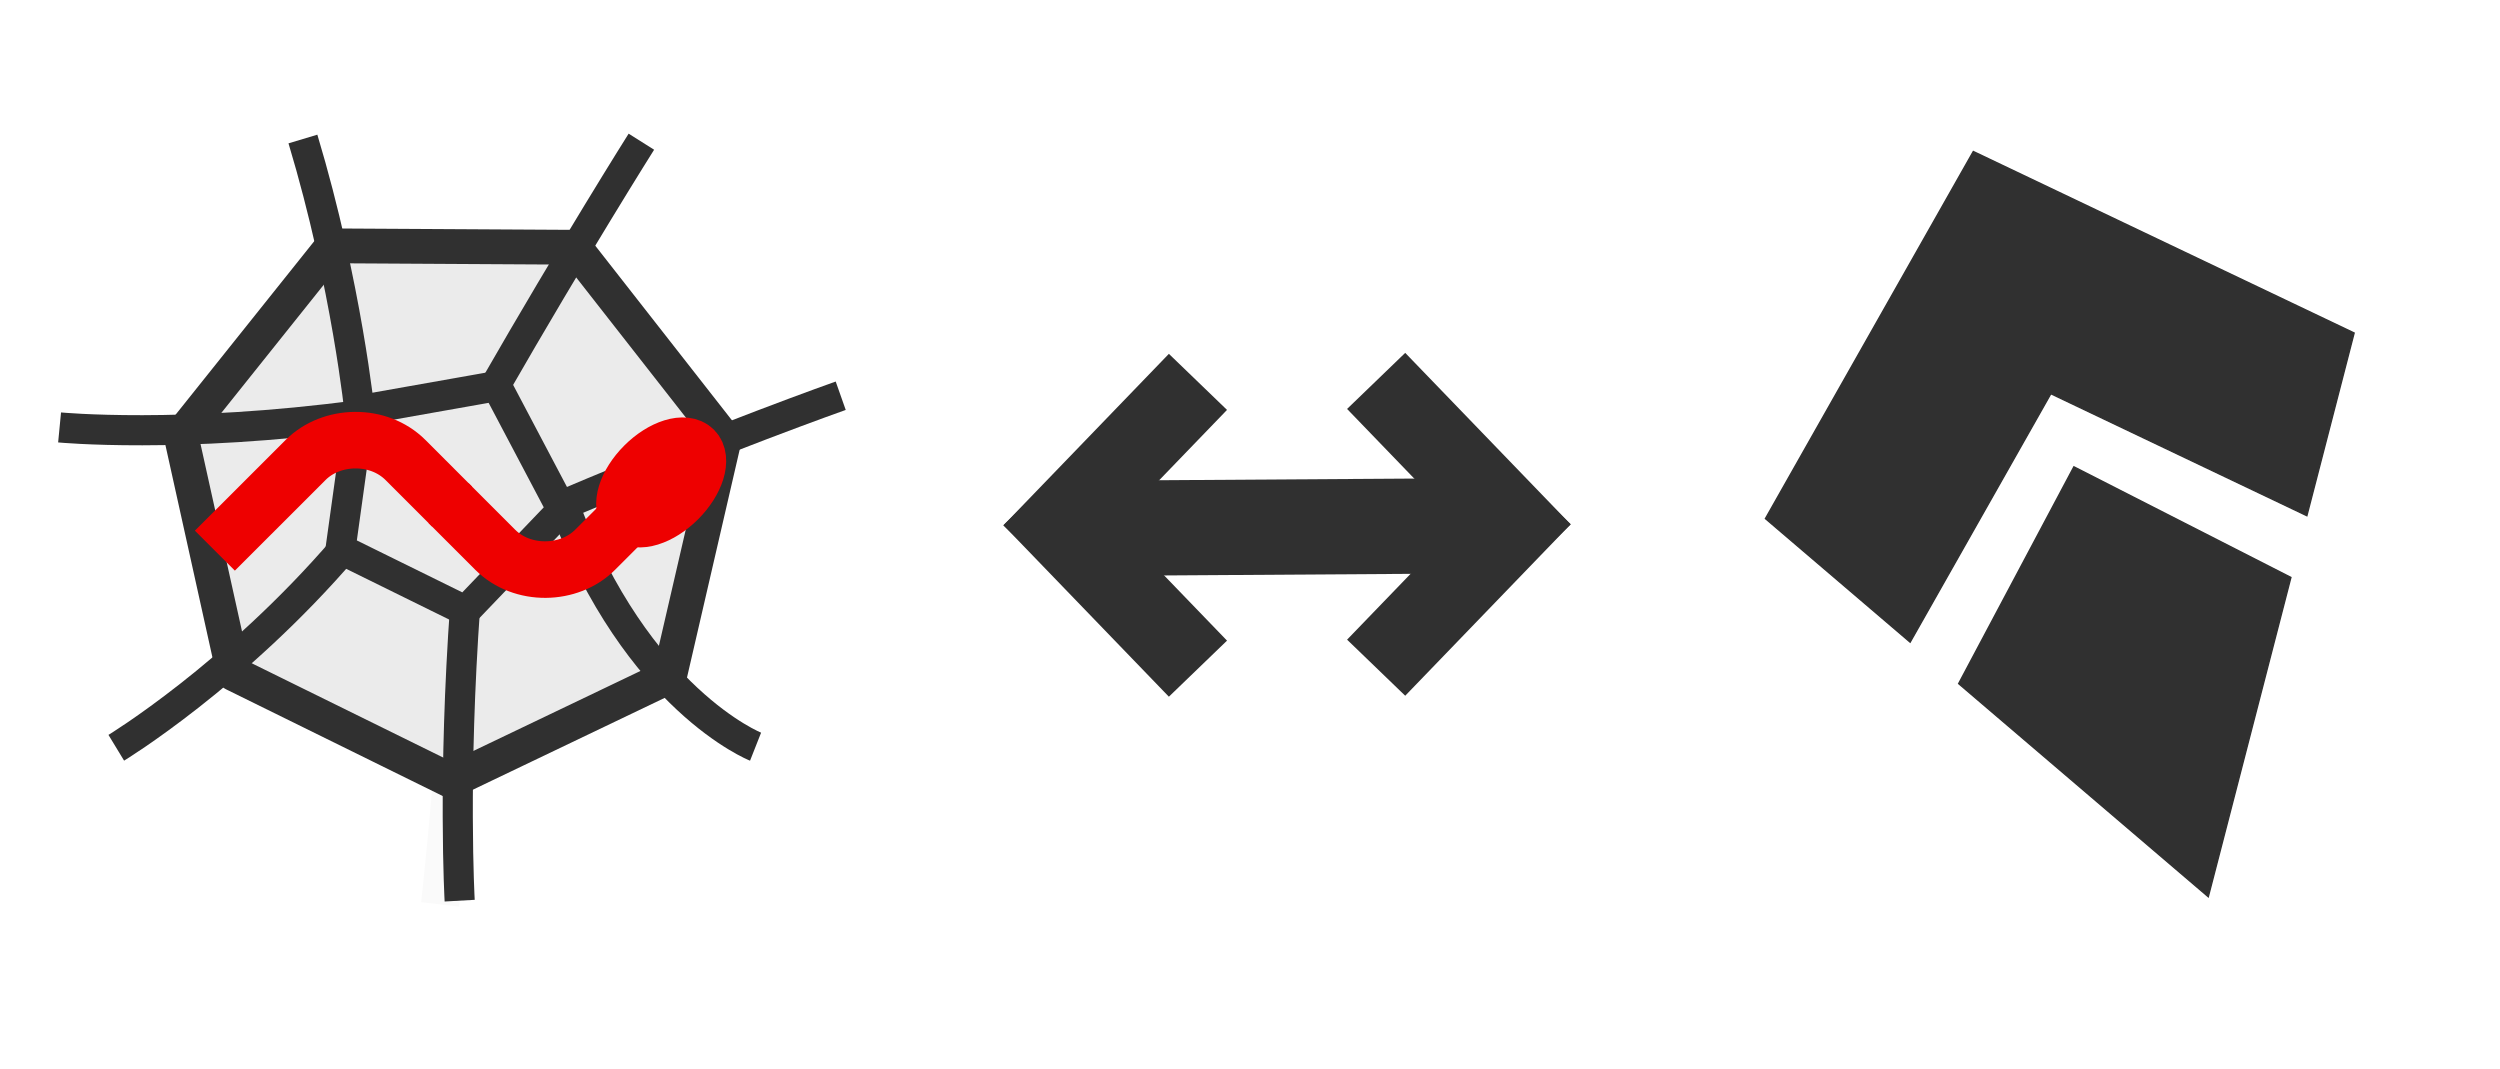
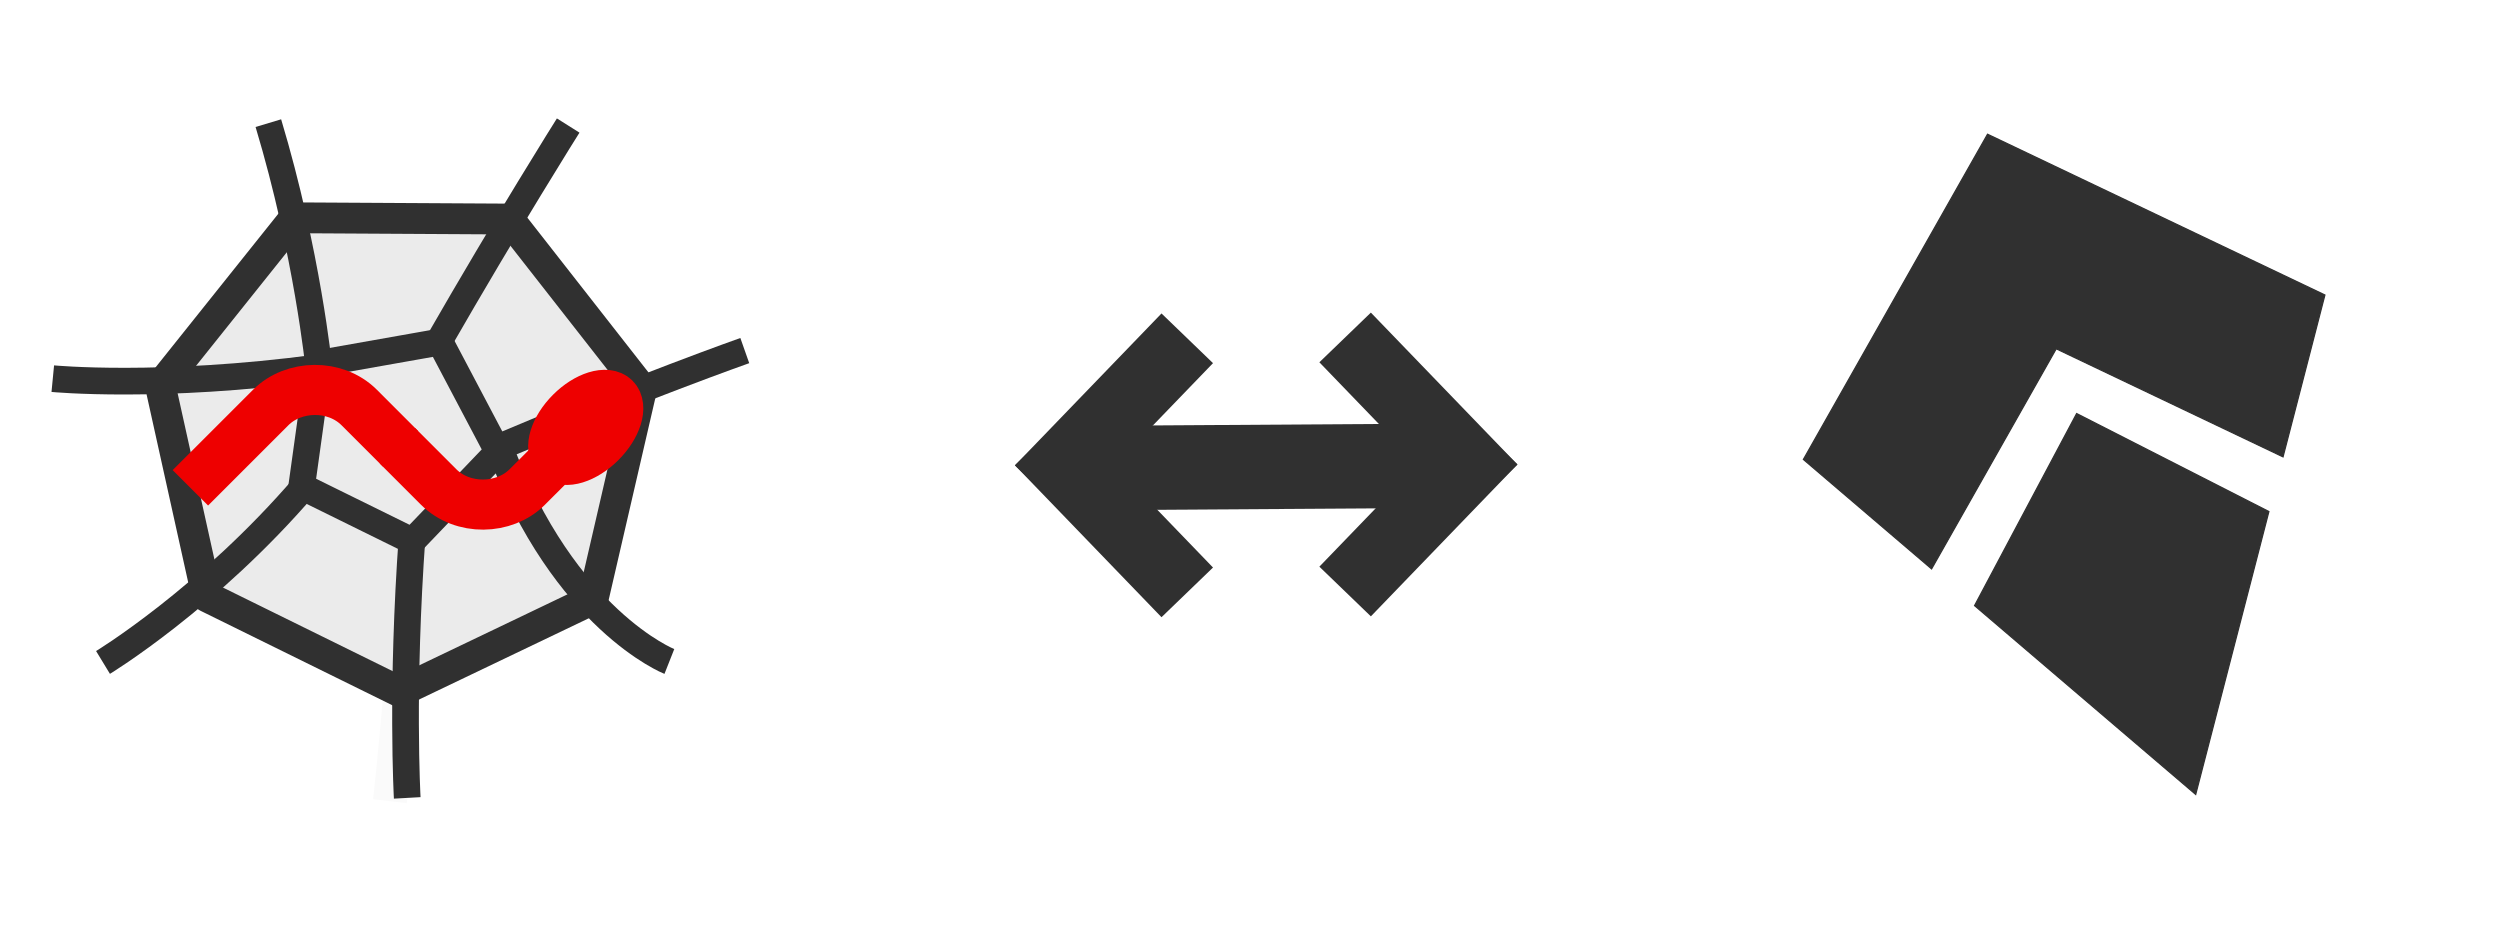
- <svg xmlns="http://www.w3.org/2000/svg" xmlns:xlink="http://www.w3.org/1999/xlink" version="1.0" width="351.569" height="150.312" id="svg2">
+ <svg xmlns="http://www.w3.org/2000/svg" xmlns:xlink="http://www.w3.org/1999/xlink" version="1.0" width="10.5cm" height="3.977cm" id="svg2">
  <defs id="defs4">
    <linearGradient id="linearGradient3350">
      <stop style="stop-color:#00cb2b;stop-opacity:0.248;" offset="0" id="stop3352" />
      <stop style="stop-color:#00cb2b;stop-opacity:1;" offset="1" id="stop3354" />
    </linearGradient>
    <linearGradient id="linearGradient3342">
      <stop style="stop-color:#005a85;stop-opacity:1;" offset="0" id="stop3344" />
      <stop style="stop-color:#005a85;stop-opacity:0.752;" offset="1" id="stop3346" />
    </linearGradient>
    <linearGradient id="linearGradient3310">
      <stop id="stop3312" offset="0" style="stop-color:#ae0202;stop-opacity:1;" />
      <stop id="stop3314" offset="1" style="stop-color:#e39494;stop-opacity:1;" />
    </linearGradient>
    <linearGradient id="linearGradient2795">
      <stop style="stop-color:#b8b8b8;stop-opacity:0.498" offset="0" id="stop2797" />
      <stop style="stop-color:#7f7f7f;stop-opacity:0" offset="1" id="stop2799" />
    </linearGradient>
    <linearGradient id="linearGradient2787">
      <stop style="stop-color:#7f7f7f;stop-opacity:0.5" offset="0" id="stop2789" />
      <stop style="stop-color:#7f7f7f;stop-opacity:0" offset="1" id="stop2791" />
    </linearGradient>
    <linearGradient id="linearGradient3676">
      <stop style="stop-color:#b2b2b2;stop-opacity:0.5" offset="0" id="stop3678" />
      <stop style="stop-color:#b3b3b3;stop-opacity:0" offset="1" id="stop3680" />
    </linearGradient>
    <linearGradient id="linearGradient3236">
      <stop style="stop-color:#f4f4f4;stop-opacity:1" offset="0" id="stop3244" />
      <stop style="stop-color:#ffffff;stop-opacity:1" offset="1" id="stop3240" />
    </linearGradient>
    <linearGradient id="linearGradient4671">
      <stop style="stop-color:#ffd43b;stop-opacity:1" offset="0" id="stop4673" />
      <stop style="stop-color:#ffe873;stop-opacity:1" offset="1" id="stop4675" />
    </linearGradient>
    <linearGradient id="linearGradient4689">
      <stop style="stop-color:#5a9fd4;stop-opacity:1" offset="0" id="stop4691" />
      <stop style="stop-color:#306998;stop-opacity:1" offset="1" id="stop4693" />
    </linearGradient>
    <linearGradient x1="224.24" y1="144.757" x2="-65.309" y2="144.757" id="linearGradient2987" xlink:href="#linearGradient4671" gradientUnits="userSpaceOnUse" gradientTransform="translate(100.2702,99.61116)" />
    <linearGradient x1="172.942" y1="77.476" x2="26.67" y2="76.313" id="linearGradient2990" xlink:href="#linearGradient4689" gradientUnits="userSpaceOnUse" gradientTransform="translate(100.2702,99.61116)" />
    <linearGradient x1="172.942" y1="77.476" x2="26.67" y2="76.313" id="linearGradient2587" xlink:href="#linearGradient4689" gradientUnits="userSpaceOnUse" gradientTransform="translate(100.2702,99.61116)" />
    <linearGradient x1="224.24" y1="144.757" x2="-65.309" y2="144.757" id="linearGradient2589" xlink:href="#linearGradient4671" gradientUnits="userSpaceOnUse" gradientTransform="translate(100.2702,99.61116)" />
    <linearGradient x1="172.942" y1="77.476" x2="26.67" y2="76.313" id="linearGradient2248" xlink:href="#linearGradient4689" gradientUnits="userSpaceOnUse" gradientTransform="translate(100.2702,99.61116)" />
    <linearGradient x1="224.24" y1="144.757" x2="-65.309" y2="144.757" id="linearGradient2250" xlink:href="#linearGradient4671" gradientUnits="userSpaceOnUse" gradientTransform="translate(100.2702,99.61116)" />
    <linearGradient x1="224.24" y1="144.757" x2="-65.309" y2="144.757" id="linearGradient2255" xlink:href="#linearGradient4671" gradientUnits="userSpaceOnUse" gradientTransform="matrix(0.562541,0,0,0.567972,-11.5974,-7.60954)" />
    <linearGradient x1="172.942" y1="76.176" x2="26.67" y2="76.313" id="linearGradient2258" xlink:href="#linearGradient4689" gradientUnits="userSpaceOnUse" gradientTransform="matrix(0.562541,0,0,0.567972,-11.5974,-7.60954)" />
    <radialGradient cx="61.519" cy="132.286" r="29.037" fx="61.519" fy="132.286" id="radialGradient2801" xlink:href="#linearGradient2795" gradientUnits="userSpaceOnUse" gradientTransform="matrix(1,0,0,0.177966,0,108.7434)" />
    <linearGradient x1="150.961" y1="192.352" x2="112.031" y2="137.273" id="linearGradient1475" xlink:href="#linearGradient4671" gradientUnits="userSpaceOnUse" gradientTransform="matrix(0.562541,0,0,0.567972,-9.399749,-5.305317)" />
    <linearGradient x1="26.649" y1="20.604" x2="135.665" y2="114.398" id="linearGradient1478" xlink:href="#linearGradient4689" gradientUnits="userSpaceOnUse" gradientTransform="matrix(0.562541,0,0,0.567972,-9.399749,-5.305317)" />
    <radialGradient cx="61.519" cy="132.286" r="29.037" fx="61.519" fy="132.286" id="radialGradient1480" xlink:href="#linearGradient2795" gradientUnits="userSpaceOnUse" gradientTransform="matrix(2.382716e-8,-0.296405,1.43676,4.683673e-7,-128.544,150.5202)" />
    <radialGradient xlink:href="#linearGradient2795" id="radialGradient2421" gradientUnits="userSpaceOnUse" gradientTransform="matrix(1.7490565e-8,-0.239947,1.054668,3.7915457e-7,-78.10943,148.8591)" cx="61.519" cy="132.286" fx="61.519" fy="132.286" r="29.037" />
  </defs>
  <g transform="matrix(0.5504985,1.1233001e-4,-1.1233001e-4,0.5504985,-307.647,-456.8417)" id="g5145">
    <g id="g880" transform="matrix(0.7695889,0,0,0.7695889,138.3203,216.9731)">
      <path transform="matrix(1.816535,-3.7066661e-4,3.7066661e-4,1.816535,559.021,829.7551)" id="path3535" d="M 78.263,93.161 C 75.599,130.047 73.627,146.812 73.627,146.812" style="fill:none;fill-rule:evenodd;stroke:#fafafa;stroke-width:7;stroke-linecap:butt;stroke-linejoin:miter;stroke-miterlimit:4;stroke-dasharray:none;stroke-opacity:1" />
      <path transform="matrix(1.474825,-0.1031298,0.1040031,1.487313,660.2354,896.3194)" d="M 52.906,-8.46 83.496,36.406 67.49,88.296 16.941,108.135 -30.086,80.983 -38.179,27.288 -1.244,-12.518 Z" id="path2747-5" style="fill:#ebebeb;fill-opacity:1;stroke:#303030;stroke-width:7.746;stroke-linecap:round;stroke-linejoin:round;stroke-miterlimit:4;stroke-dasharray:none;stroke-opacity:1" />
      <path transform="matrix(0.6261342,-0.04378356,0.04415431,0.631436,678.824,932.0146)" d="M 52.906,-8.46 82.827,58.743 28.159,107.967 -35.549,71.185 -20.254,-0.771 Z" id="path3527-9" style="fill:#ebebeb;fill-opacity:1;stroke:#303030;stroke-width:15.865;stroke-linecap:round;stroke-linejoin:round;stroke-miterlimit:4;stroke-dasharray:none;stroke-opacity:1" />
      <path id="path3529-3" d="m 647.216,842.365 c 14.642,48.678 18.939,91.62 18.939,91.62" style="fill:none;fill-rule:evenodd;stroke:#303030;stroke-width:10;stroke-linecap:butt;stroke-linejoin:miter;stroke-miterlimit:4;stroke-dasharray:none;stroke-opacity:1" />
      <path id="path3531-1" d="m 710.389,925.425 c 26.805,-46.707 49.173,-82.188 49.173,-82.188" style="fill:none;fill-rule:evenodd;stroke:#303030;stroke-width:10;stroke-linecap:butt;stroke-linejoin:miter;stroke-miterlimit:4;stroke-dasharray:none;stroke-opacity:1" />
      <path id="path3533-7" d="m 825.748,927.548 c 0,0 -39.337,13.884 -91.907,36.149 24.445,64.866 63.669,80.347 63.669,80.347" style="fill:none;fill-rule:evenodd;stroke:#303030;stroke-width:10;stroke-linecap:butt;stroke-linejoin:miter;stroke-miterlimit:4;stroke-dasharray:none;stroke-opacity:1" />
      <path id="path3535-4" d="m 701.151,996.6 c -4.166,57.699 -1.852,98.579 -1.852,98.579" style="fill:none;fill-rule:evenodd;stroke:#303030;stroke-width:10;stroke-linecap:butt;stroke-linejoin:miter;stroke-miterlimit:4;stroke-dasharray:none;stroke-opacity:1" />
      <path id="path3537-3" d="m 661.037,978.082 c -36.396,42.457 -75.734,66.368 -75.734,66.368" style="fill:none;fill-rule:evenodd;stroke:#303030;stroke-width:10;stroke-linecap:butt;stroke-linejoin:miter;stroke-miterlimit:4;stroke-dasharray:none;stroke-opacity:1" />
      <path id="path3539-3" d="m 666.155,933.985 c -59.582,7.994 -99.691,4.137 -99.691,4.137" style="fill:none;fill-rule:evenodd;stroke:#303030;stroke-width:10;stroke-linecap:butt;stroke-linejoin:miter;stroke-miterlimit:4;stroke-dasharray:none;stroke-opacity:1" />
      <g transform="matrix(1.564234,0,0,1.564234,600.2278,869.5314)" id="g3541-0">
        <path id="path2473-2" d="M 11.376,69.99 30.638,50.728 c 5.457,-5.457 15.437,-5.727 21.195,0.031 l 9.872,9.872" style="fill:none;fill-opacity:1;fill-rule:evenodd;stroke:#ee0000;stroke-width:12;stroke-linecap:butt;stroke-linejoin:miter;stroke-miterlimit:4;stroke-dasharray:none;stroke-opacity:1" />
        <path id="path3290-82" d="M 111.304,50.543 92.041,69.805 c -5.457,5.457 -15.437,5.727 -21.195,-0.031 l -9.872,-9.872" style="fill:none;fill-opacity:1;fill-rule:evenodd;stroke:#ee0000;stroke-width:12;stroke-linecap:butt;stroke-linejoin:miter;stroke-miterlimit:4;stroke-dasharray:none;stroke-opacity:1" />
        <ellipse ry="10.809" rx="5.927" cy="45.035" cx="96.582" transform="matrix(0.6055665,0.6055665,-0.6286135,0.6286135,75.90029,-31.30135)" id="path3340-8" style="fill:#ff0000;fill-opacity:1;stroke:#ee0000;stroke-width:14;stroke-linecap:round;stroke-linejoin:round;stroke-miterlimit:4;stroke-dasharray:none;stroke-opacity:1" />
      </g>
    </g>
-     <polygon transform="matrix(0.3613795,-7.3740006e-5,7.3740006e-5,0.3613795,1010.021,868.368)" points="218.04,222.89 136.59,376.14 313.03,526.8 371.43,301.09 " id="polygon4" style="fill:#303030;fill-opacity:1;stroke:#303030;stroke-opacity:1" />
-     <polygon transform="matrix(0.3613795,-7.3740006e-5,7.3740006e-5,0.3613795,1010.021,868.368)" points="382.72,257.44 416.13,128.29 146.94,0 0,259.49 102.28,346.83 201.74,171.2 " id="polygon6" style="fill:#303030;fill-opacity:1;stroke:#303030;stroke-opacity:1" />
-     <rect style="fill:#303030;fill-opacity:1;stroke:#303030;stroke-width:1.8;stroke-opacity:1" id="rect4596-7-3" width="59.081" height="18.834" x="67.941" y="1256.924" ry="0" transform="matrix(-0.6941119,0.7198671,0.7198671,0.6941119,0,0)" />
-     <rect style="fill:#303030;fill-opacity:1;stroke:#303030;stroke-width:1.8;stroke-opacity:1" id="rect4596-7-8-00" width="59.081" height="18.834" x="1260.683" y="62.844" ry="0" transform="rotate(46.02013)" />
-     <rect style="fill:#303030;fill-opacity:1;stroke:#303030;stroke-width:1.8;stroke-opacity:1" id="rect4596-7-9-1" width="59.081" height="18.834" x="1300.26" y="-20.954" ry="0" transform="rotate(46.02013)" />
-     <rect style="fill:#303030;fill-opacity:1;stroke:#303030;stroke-width:1.8;stroke-opacity:1" id="rect4596-7-8-0-2" width="59.081" height="18.834" x="28.009" y="1340.38" ry="0" transform="matrix(-0.6941119,0.7198672,0.7198672,0.6941119,0,0)" />
-     <rect style="fill:#303030;fill-opacity:1;stroke:#303030;stroke-width:2.451;stroke-opacity:1" id="rect4596-7-8-08-2" width="94.198" height="21.882" x="825.763" y="959.337" ry="0" transform="matrix(0.9999774,-0.00671852,0.01247229,0.9999222,0,0)" />
+     <polygon transform="matrix(0.3613795,-7.3740006e-5,7.3740006e-5,0.3613795,1079.05,868.354)" points="313.03,526.8 371.43,301.09 218.04,222.89 136.59,376.14 " id="polygon4" style="fill:#303030;fill-opacity:1;stroke:#303030;stroke-opacity:1" />
+     <polygon transform="matrix(0.3613795,-7.3740006e-5,7.3740006e-5,0.3613795,1079.05,868.354)" points="102.28,346.83 201.74,171.2 382.72,257.44 416.13,128.29 146.94,0 0,259.49 " id="polygon6" style="fill:#303030;fill-opacity:1;stroke:#303030;stroke-opacity:1" />
+     <rect style="fill:#303030;fill-opacity:1;stroke:#303030;stroke-width:1.8;stroke-opacity:1" id="rect4596-7-3" width="59.081" height="18.834" x="42.718" y="1283.073" ry="0" transform="matrix(-0.6941119,0.7198671,0.7198671,0.6941119,0,0)" />
+     <rect style="fill:#303030;fill-opacity:1;stroke:#303030;stroke-width:1.8;stroke-opacity:1" id="rect4596-7-8-00" width="59.081" height="18.834" x="1285.906" y="36.696" ry="0" transform="rotate(46.02013)" />
+     <rect style="fill:#303030;fill-opacity:1;stroke:#303030;stroke-width:1.8;stroke-opacity:1" id="rect4596-7-9-1" width="59.081" height="18.834" x="1325.483" y="-47.102" ry="0" transform="rotate(46.02013)" />
+     <rect style="fill:#303030;fill-opacity:1;stroke:#303030;stroke-width:1.8;stroke-opacity:1" id="rect4596-7-8-0-2" width="59.081" height="18.834" x="2.786" y="1366.528" ry="0" transform="matrix(-0.6941119,0.7198672,0.7198672,0.6941119,0,0)" />
+     <rect style="fill:#303030;fill-opacity:1;stroke:#303030;stroke-width:2.451;stroke-opacity:1" id="rect4596-7-8-08-2" width="94.198" height="21.882" x="862.092" y="959.574" ry="0" transform="matrix(0.9999774,-0.00671852,0.01247229,0.9999222,0,0)" />
  </g>
</svg>
